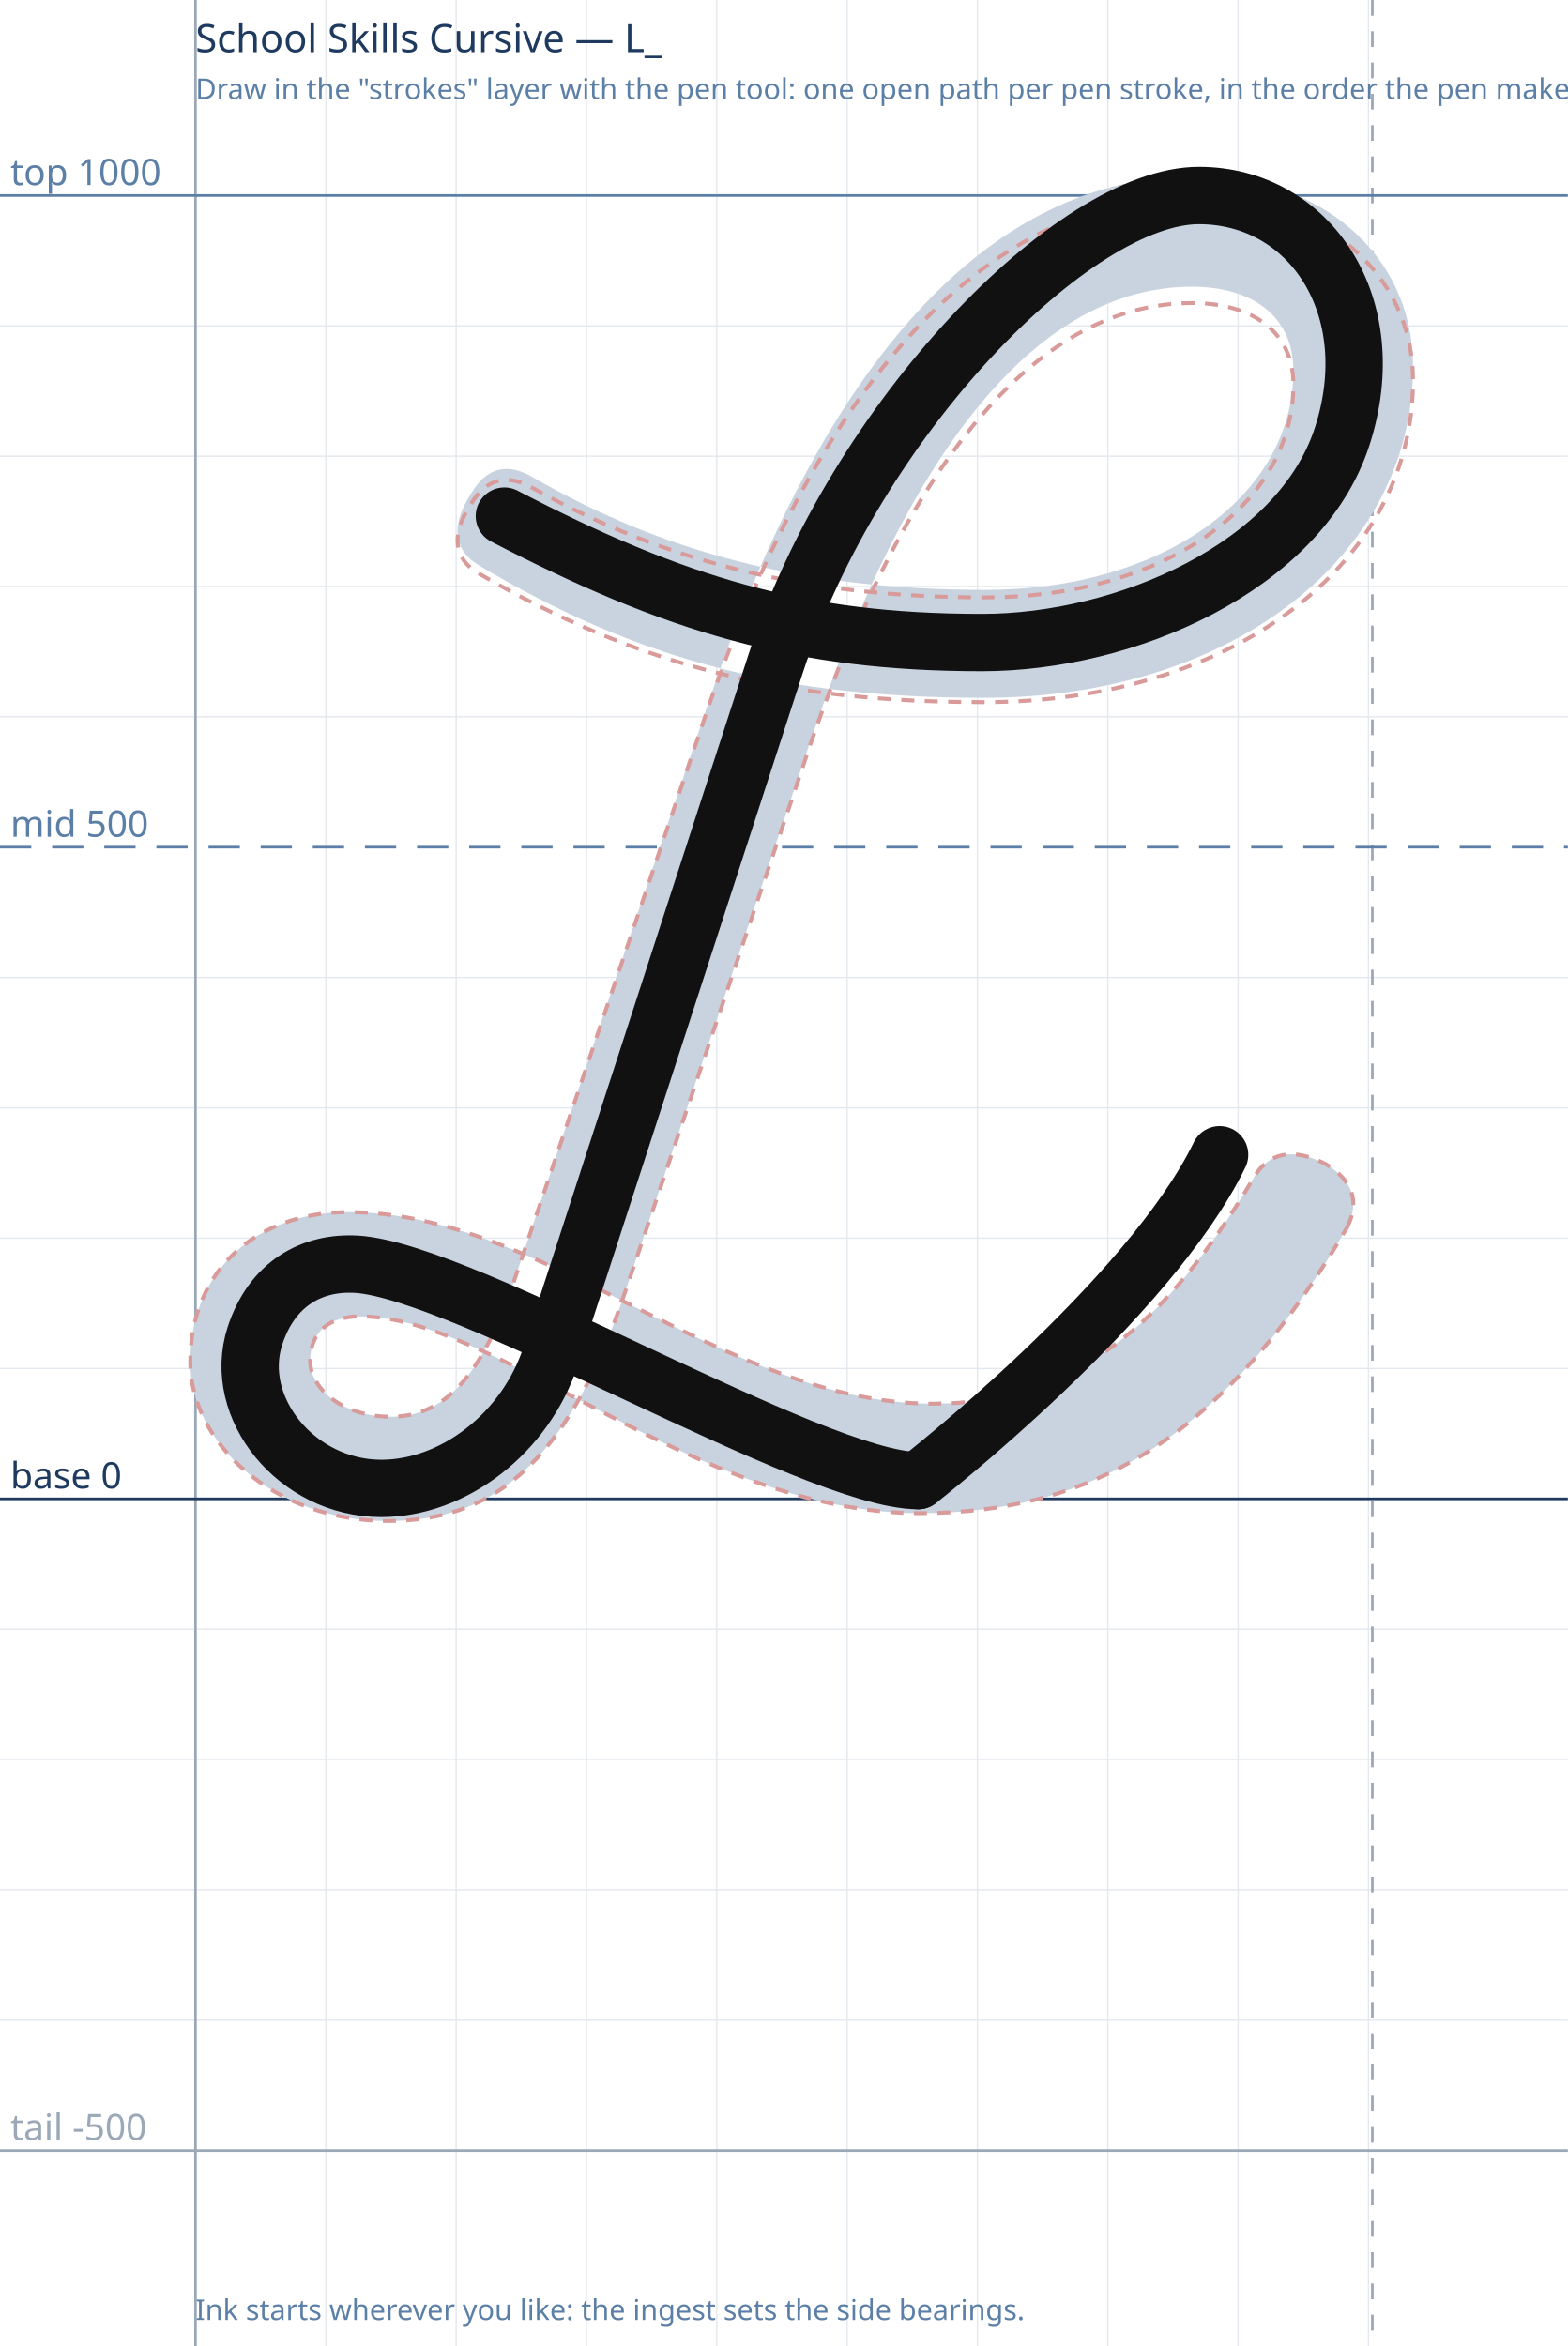
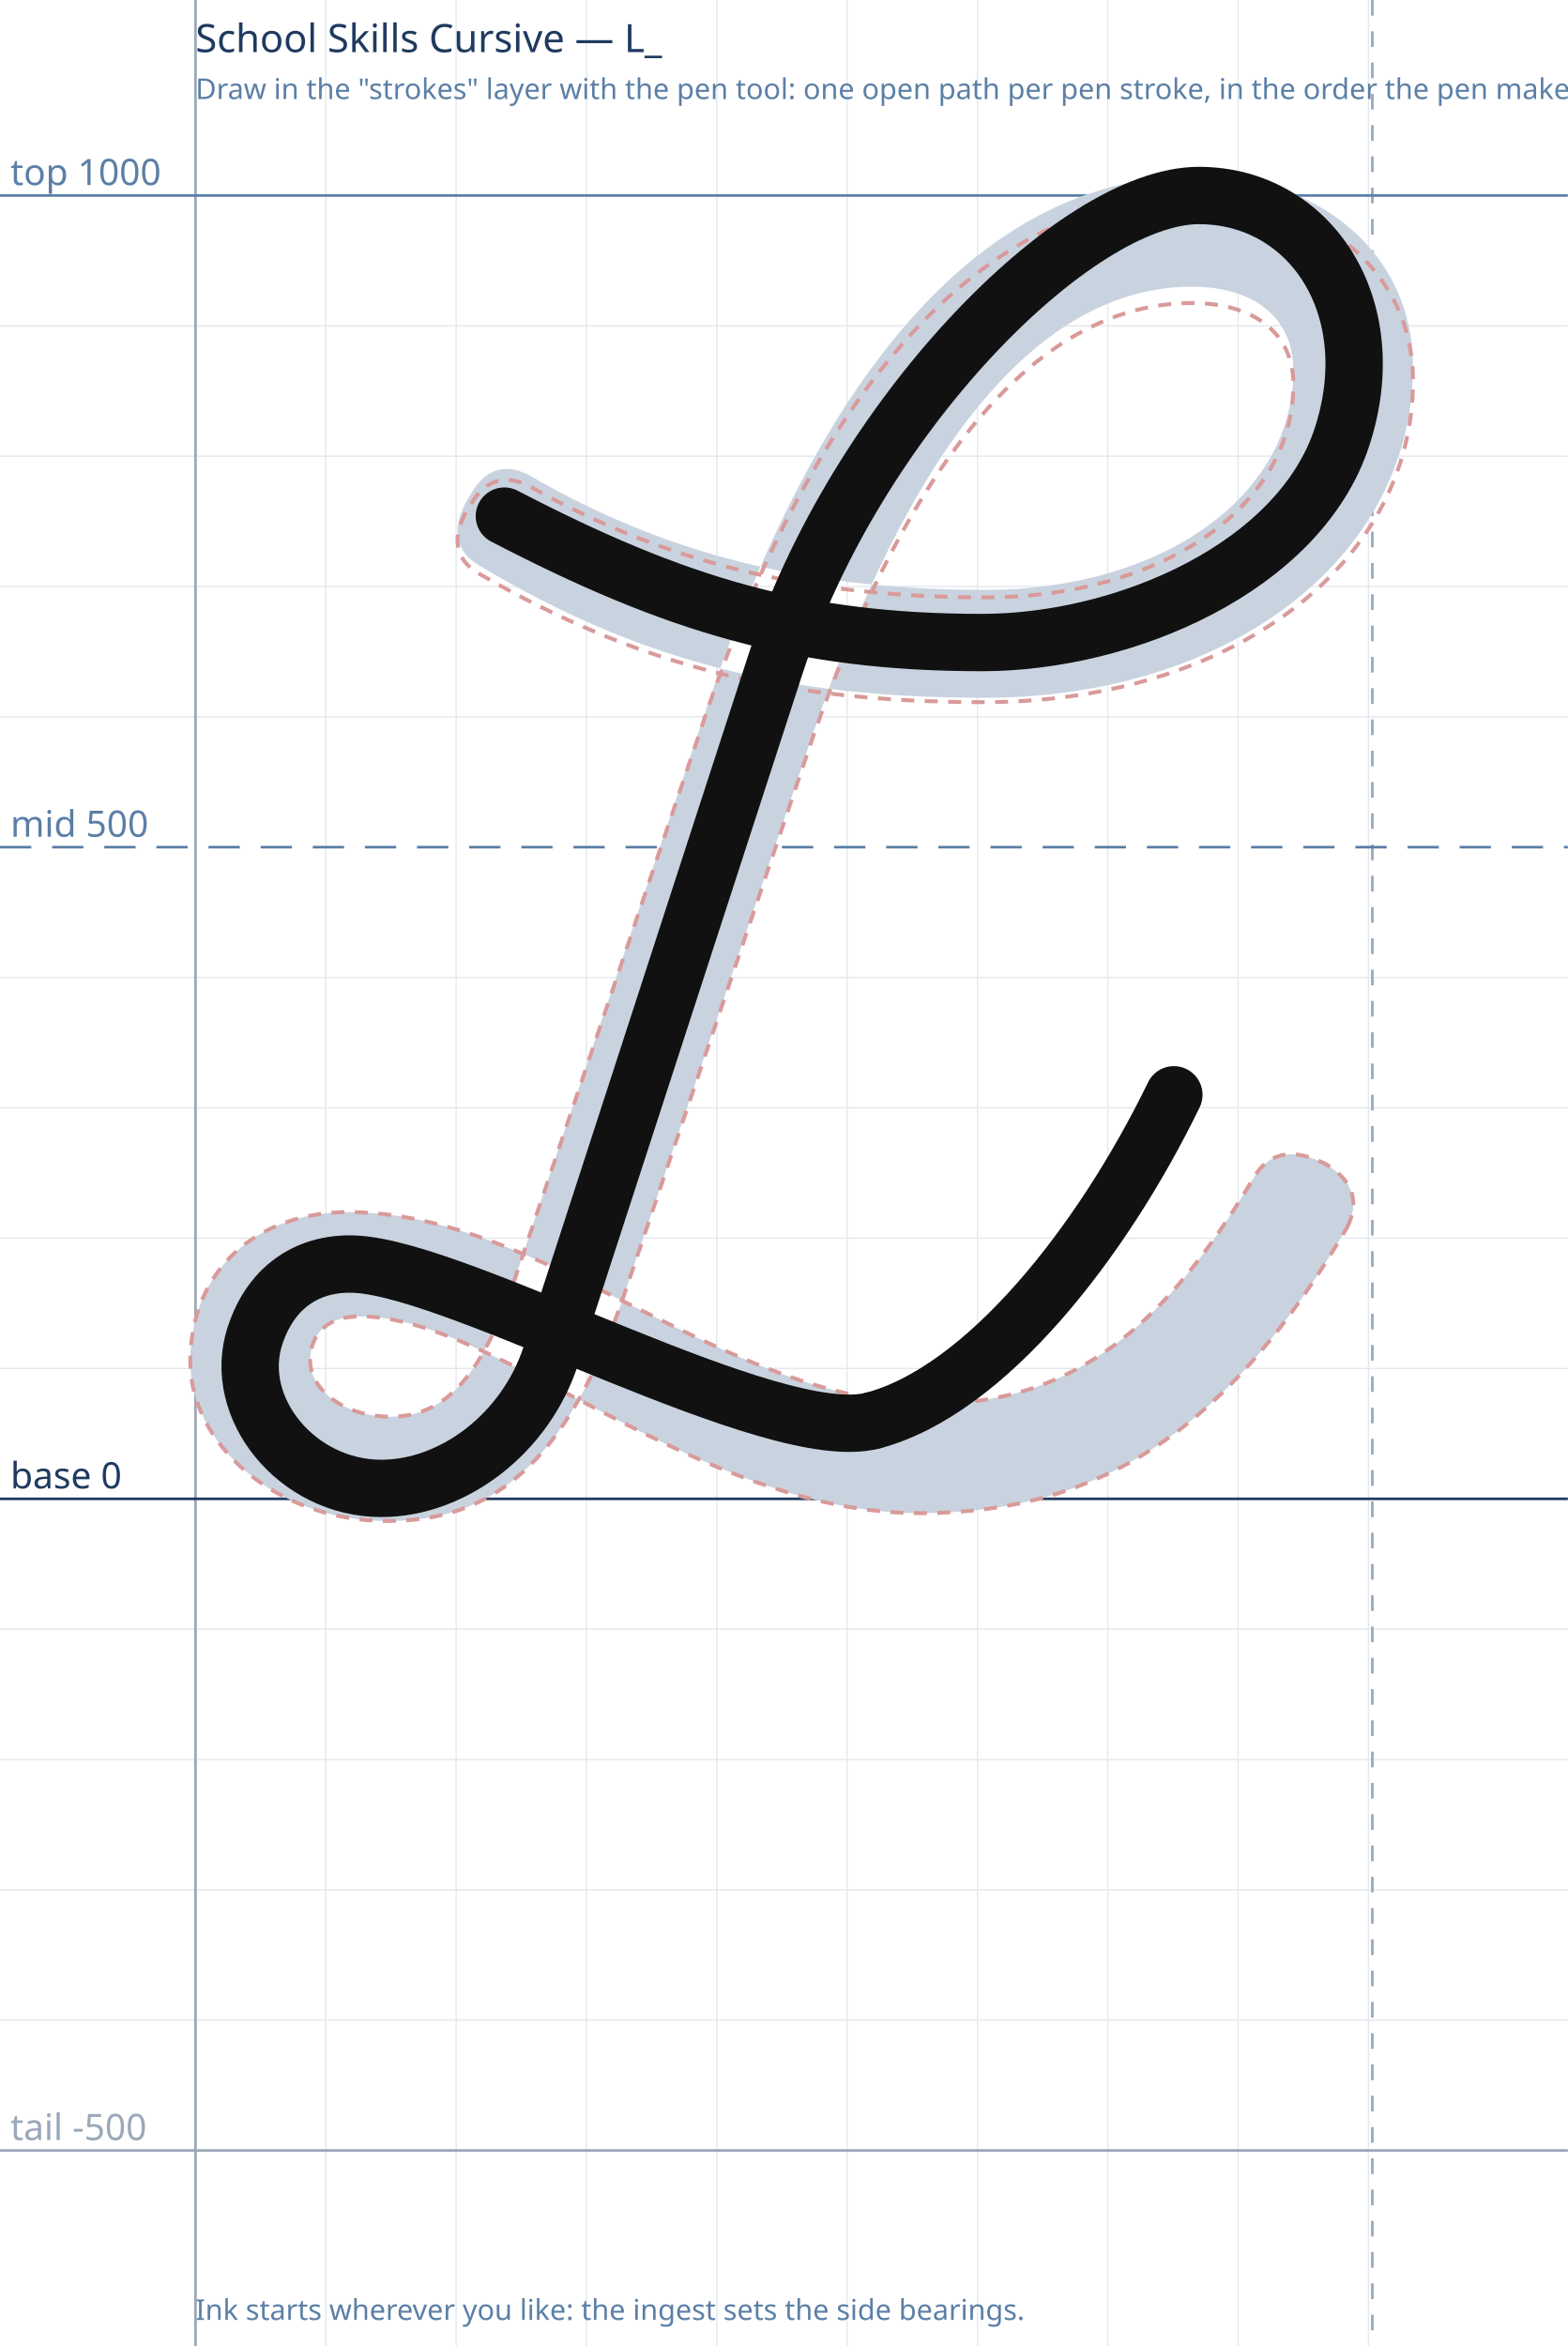
<svg xmlns="http://www.w3.org/2000/svg" width="601.5" height="900" viewBox="0 0 1203 1800" data-hand="cursive" data-glyph="L_" data-units="1000" data-origin="150" data-baseline="1150">
  <g id="ruling">
    <line x1="0" y1="1550" x2="1203" y2="1550" stroke="#e3e8ee" stroke-width="1" />
    <line x1="0" y1="1450" x2="1203" y2="1450" stroke="#e3e8ee" stroke-width="1" />
    <line x1="0" y1="1350" x2="1203" y2="1350" stroke="#e3e8ee" stroke-width="1" />
    <line x1="0" y1="1250" x2="1203" y2="1250" stroke="#e3e8ee" stroke-width="1" />
    <line x1="0" y1="1050" x2="1203" y2="1050" stroke="#e3e8ee" stroke-width="1" />
    <line x1="0" y1="950" x2="1203" y2="950" stroke="#e3e8ee" stroke-width="1" />
    <line x1="0" y1="850" x2="1203" y2="850" stroke="#e3e8ee" stroke-width="1" />
    <line x1="0" y1="750" x2="1203" y2="750" stroke="#e3e8ee" stroke-width="1" />
    <line x1="0" y1="550" x2="1203" y2="550" stroke="#e3e8ee" stroke-width="1" />
    <line x1="0" y1="450" x2="1203" y2="450" stroke="#e3e8ee" stroke-width="1" />
    <line x1="0" y1="350" x2="1203" y2="350" stroke="#e3e8ee" stroke-width="1" />
    <line x1="0" y1="250" x2="1203" y2="250" stroke="#e3e8ee" stroke-width="1" />
    <line x1="150" y1="0" x2="150" y2="1800" stroke="#e3e8ee" stroke-width="1" />
    <line x1="250" y1="0" x2="250" y2="1800" stroke="#e3e8ee" stroke-width="1" />
    <line x1="350" y1="0" x2="350" y2="1800" stroke="#e3e8ee" stroke-width="1" />
    <line x1="450" y1="0" x2="450" y2="1800" stroke="#e3e8ee" stroke-width="1" />
    <line x1="550" y1="0" x2="550" y2="1800" stroke="#e3e8ee" stroke-width="1" />
    <line x1="650" y1="0" x2="650" y2="1800" stroke="#e3e8ee" stroke-width="1" />
    <line x1="750" y1="0" x2="750" y2="1800" stroke="#e3e8ee" stroke-width="1" />
    <line x1="850" y1="0" x2="850" y2="1800" stroke="#e3e8ee" stroke-width="1" />
    <line x1="950" y1="0" x2="950" y2="1800" stroke="#e3e8ee" stroke-width="1" />
    <line x1="1050" y1="0" x2="1050" y2="1800" stroke="#e3e8ee" stroke-width="1" />
    <line x1="150" y1="0" x2="150" y2="1800" stroke="#9aa8b8" stroke-width="2" />
    <line x1="1053" y1="0" x2="1053" y2="1800" stroke="#9aa8b8" stroke-width="2" stroke-dasharray="12 12" />
    <line x1="0" y1="150" x2="1203" y2="150" stroke="#5b7fa6" stroke-width="2" />
    <text x="8" y="142" font-family="sans-serif" font-size="28" fill="#5b7fa6">top 1000</text>
    <line x1="0" y1="650" x2="1203" y2="650" stroke="#5b7fa6" stroke-width="2" stroke-dasharray="24 16" />
    <text x="8" y="642" font-family="sans-serif" font-size="28" fill="#5b7fa6">mid 500</text>
    <line x1="0" y1="1150" x2="1203" y2="1150" stroke="#1f3a5f" stroke-width="2" />
    <text x="8" y="1142" font-family="sans-serif" font-size="28" fill="#1f3a5f">base 0</text>
    <line x1="0" y1="1650" x2="1203" y2="1650" stroke="#9aa8b8" stroke-width="2" />
    <text x="8" y="1642" font-family="sans-serif" font-size="28" fill="#9aa8b8">tail -500</text>
  </g>
  <g id="outline-body">
    <path d="M 1033.6 941.8 C 1043.6 922 1038 905.6 1017 893 C 992.4 880.6 973.2 883.4 961.4 904.6 C 896 1014.2 825.6 1077 715.8 1077 C 556 1077 418.8 930 267 930 C 198 930 146 973.8 146 1045 C 146 1106.4 209.6 1167 297.4 1167 C 374.4 1167 433.8 1128 479.8 990.8 L 623.2 564.6 C 699.2 340.2 798.2 220 914.6 220 C 961.8 220 992.4 243.4 992.4 284.4 C 992.4 381.2 891 452.6 756.2 452.6 C 614.2 452.6 507.8 422.8 410.2 367 C 390.2 354.6 373.4 357.8 361 379.4 C 345.8 403.2 348 422.4 367.8 434 C 490 506.8 601 535.4 755 535.4 C 944 535.4 1084.2 427.4 1084.2 281.2 C 1084.2 195.2 1013 135 918.4 135 C 759.6 135 631.2 276.4 542.2 543.2 L 395.2 980.6 C 368.8 1059.6 339.2 1087 299.6 1087 C 263.6 1087 238 1065.8 238 1044.2 C 238 1020.8 254 1010 276.2 1010 C 382 1010 533.8 1161 705.8 1161 C 846.6 1161 944.4 1094 1033.6 941.8 Z" fill="#c9d3df" fill-rule="evenodd" />
  </g>
  <g id="outline-reach">
    <path d="M 1033.6 941.8 C 1043.6 922 1038 905.6 1017 893 C 992.4 880.6 973.2 883.4 961.4 904.6 C 896 1014.2 825.6 1077 715.8 1077 C 556 1077 418.8 930 267 930 C 198 930 146 973.8 146 1045 C 146 1106.4 209.6 1167 297.4 1167 C 374.4 1167 433.8 1128 479.8 990.8 L 623.2 567.087 C 699.2 349.223 798.2 232.524 914.6 232.524 C 961.8 232.524 992.4 255.243 992.4 295.049 C 992.4 389.029 891 458.35 756.2 458.35 C 614.2 458.35 507.8 429.417 410.2 375.243 C 390.2 363.204 373.4 366.311 361 387.282 C 345.8 410.388 348 429.029 367.8 440.291 C 490 510.971 601 538.738 755 538.738 C 944 538.738 1084.2 433.883 1084.2 291.942 C 1084.2 208.447 1013 150 918.4 150 C 759.6 150 631.2 287.282 542.2 546.311 L 395.2 980.6 C 368.8 1059.6 339.2 1087 299.6 1087 C 263.6 1087 238 1065.8 238 1044.2 C 238 1020.8 254 1010 276.2 1010 C 382 1010 533.8 1161 705.8 1161 C 846.6 1161 944.4 1094 1033.6 941.8 Z" fill="none" stroke="#d99a9a" stroke-width="3" stroke-dasharray="10 8" fill-rule="evenodd" />
  </g>
  <g id="notes">
    <text x="150" y="40" font-family="sans-serif" font-size="30" fill="#1f3a5f">School Skills Cursive — L_</text>
    <text x="150" y="76" font-family="sans-serif" font-size="22" fill="#5b7fa6">Draw in the "strokes" layer with the pen tool: one open path per pen stroke, in the order the pen makes them. Grey is the shape; red dashes are how far the tall or hanging part goes.</text>
    <text x="150" y="1780" font-family="sans-serif" font-size="22" fill="#5b7fa6">Ink starts wherever you like: the ingest sets the side bearings.</text>
  </g>
  <g id="strokes">
-     <path id="body" d="M 387 396 C 517.9 464 613.5 493 753.5 493 C 863.5 493 997.3 435 1029.8 335 C 1062.3 235 1004.9 150 919.9 150 C 824.9 150 656.7 320 594.9 510 L 422.7 1040 C 403.2 1100 347.6 1142 292.6 1142 C 227.6 1142 177.7 1080 195.6 1025 C 208.6 985 239.1 968 273.5 970 C 356.9 975 624.5 1136 704.5 1136" fill="none" stroke="#111" stroke-width="44" stroke-linecap="round" stroke-linejoin="round" />
-     <path id="tail" d="M 704.5 1136 C 704.5 1136 881.4 998 935.8 886" fill="none" stroke="#111" stroke-width="44" stroke-linecap="round" stroke-linejoin="round" />
+     <path id="body" d="M 387 396 C 517.9 464 613.5 493 753.5 493 C 863.5 493 997.3 435 1029.8 335 C 1062.3 235 1004.9 150 919.9 150 C 824.9 150 656.7 320 594.9 510 L 422.7 1040 C 403.2 1100 347.6 1142 292.6 1142 C 227.6 1142 177.7 1080 195.6 1025 C 208.6 985 239.1 968 273.5 970 C 356.9 975 593 1110 669.5 1090" fill="none" stroke="#111" stroke-width="44" stroke-linecap="round" stroke-linejoin="round" />
+     <path id="tail" d="M 669.5 1090 C 756.7 1067.2 846.3 952 900.7 840" fill="none" stroke="#111" stroke-width="44" stroke-linecap="round" stroke-linejoin="round" />
  </g>
</svg>
